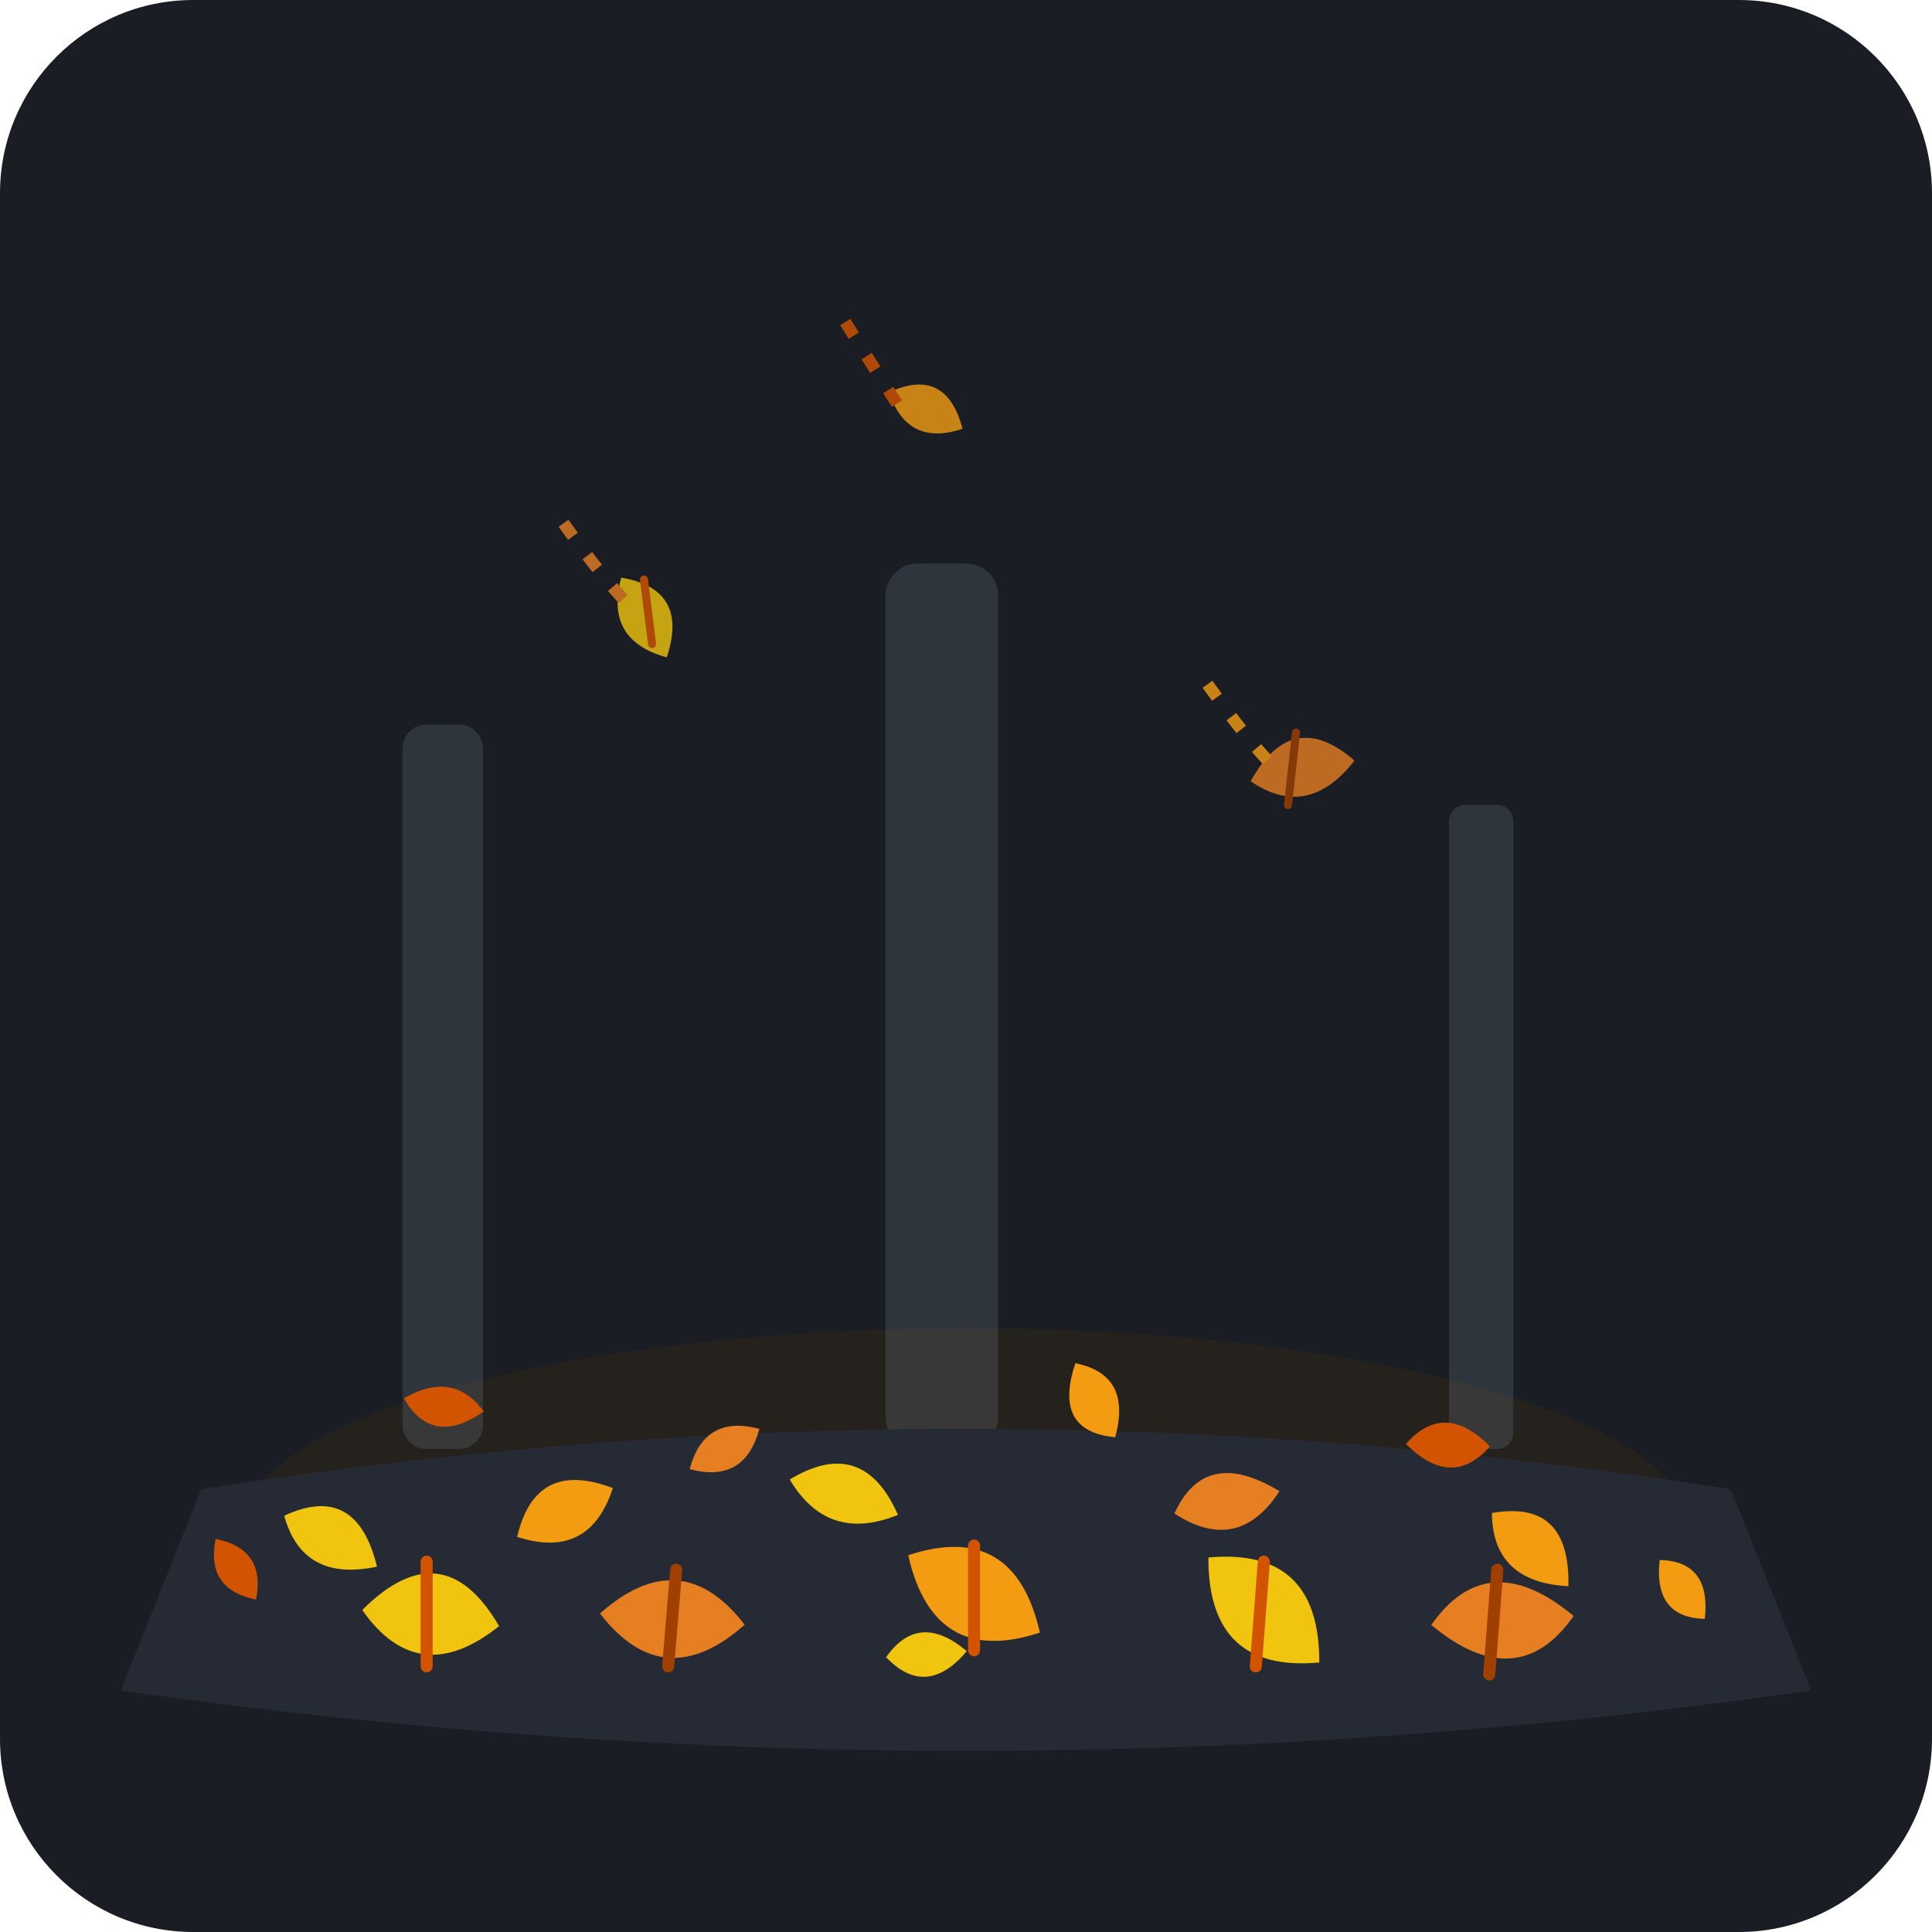
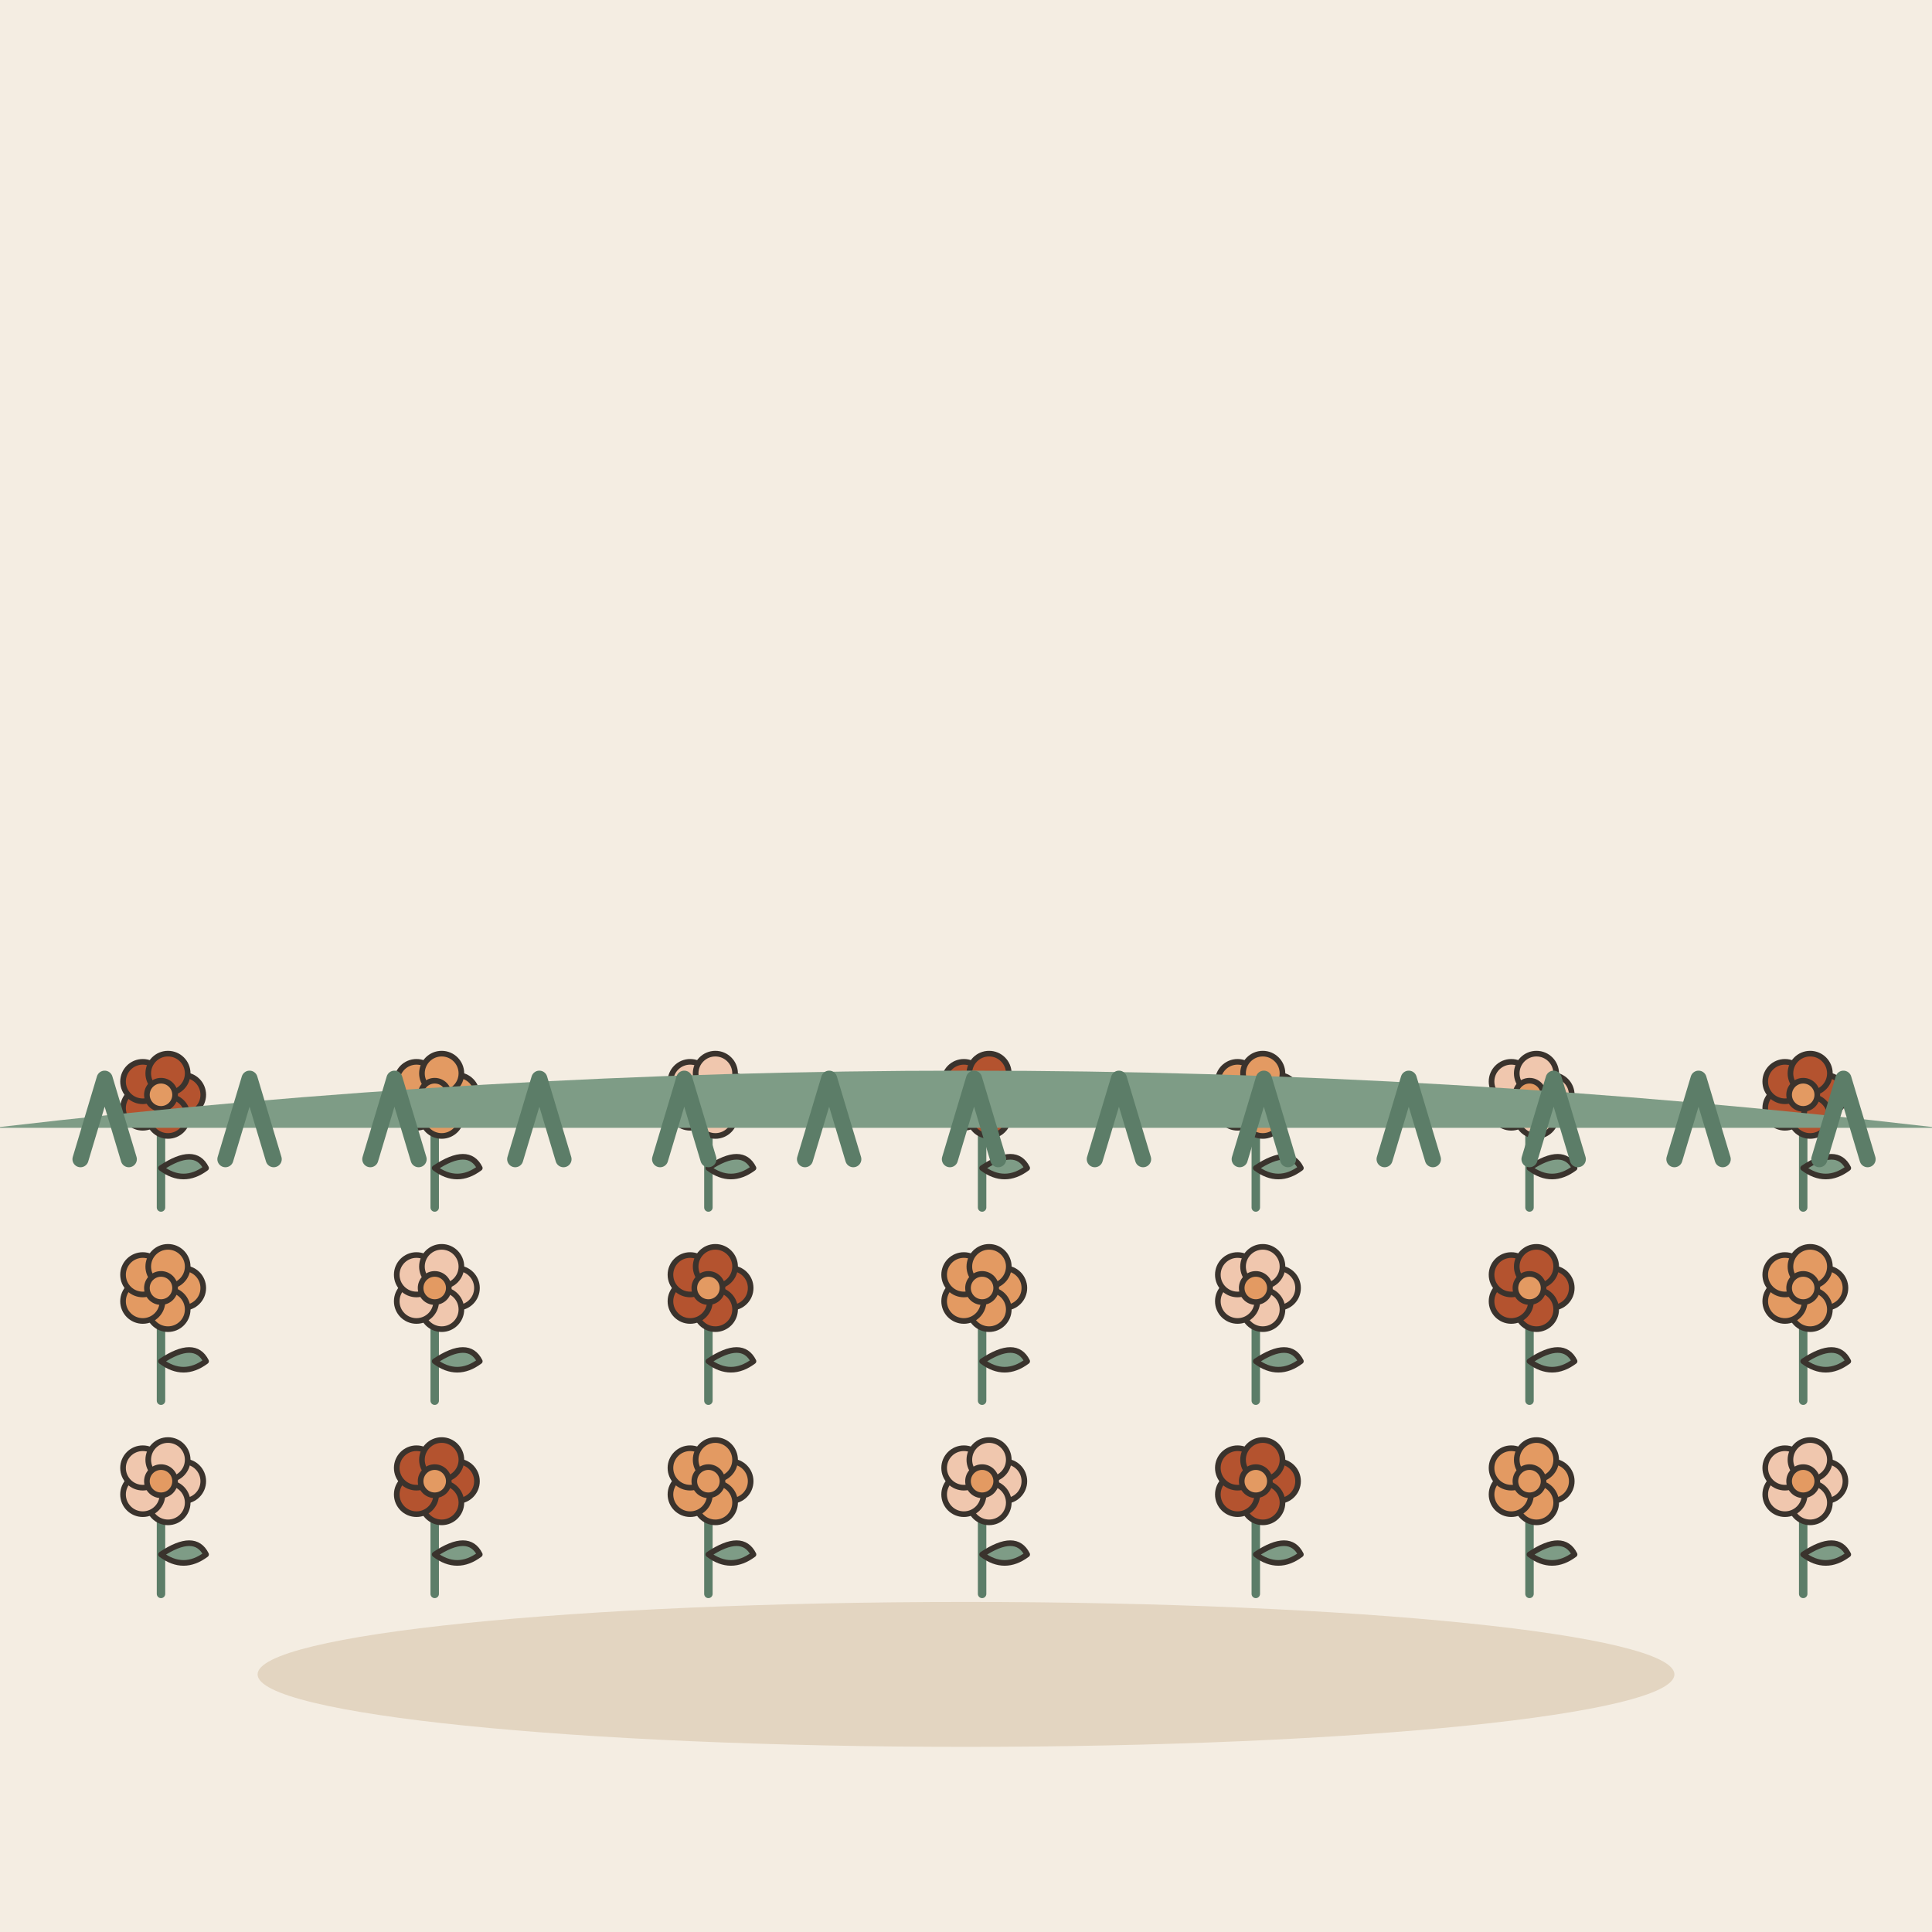
- <svg xmlns="http://www.w3.org/2000/svg" viewBox="0 0 240 240" width="240" height="240">
-   <rect width="240" height="240" rx="24" fill="#1A1D24" />
-   <ellipse cx="120" cy="190" rx="90" ry="25" fill="#2D2318" opacity="0.6" />
-   <g opacity="0.25">
-     <rect x="50" y="90" width="10" height="90" rx="3" fill="#6C7A89" />
-     <rect x="110" y="70" width="14" height="110" rx="4" fill="#6C7A89" />
-     <rect x="180" y="100" width="8" height="80" rx="2" fill="#6C7A89" />
-   </g>
-   <path d="M 25 185 Q 120 170 215 185 L 225 210 Q 120 225 15 210 Z" fill="#252A34" />
-   <g fill-rule="evenodd">
-     <path d="M 50 175 Q 55 170 60 174 Q 55 180 50 175 Z" fill="#D35400" transform="rotate(15 55 175)" />
-     <path d="M 85 180 Q 90 175 95 180 Q 90 185 85 180 Z" fill="#E67E22" transform="rotate(-30 90 180)" />
-     <path d="M 130 172 Q 136 168 140 175 Q 134 180 130 172 Z" fill="#F39C12" transform="rotate(45 135 175)" />
-     <path d="M 175 178 Q 181 174 185 181 Q 179 185 175 178 Z" fill="#D35400" transform="rotate(-15 180 180)" />
-     <path d="M 35 190 Q 42 183 48 192 Q 40 197 35 190 Z" fill="#F1C40F" transform="rotate(20 40 190)" />
-     <path d="M 65 187 Q 73 181 78 190 Q 70 195 65 187 Z" fill="#F39C12" transform="rotate(-40 70 190)" />
-     <path d="M 98 185 Q 106 178 112 187 Q 104 192 98 185 Z" fill="#F1C40F" transform="rotate(10 105 185)" />
-     <path d="M 145 186 Q 152 180 158 189 Q 150 194 145 186 Z" fill="#E67E22" transform="rotate(-25 150 185)" />
-     <path d="M 185 191 Q 192 184 198 193 Q 190 198 185 191 Z" fill="#F39C12" transform="rotate(35 190 190)" />
-     <g>
-       <path d="M 45 200 Q 55 190 62 202 Q 52 210 45 200 Z" fill="#F1C40F" />
-       <path d="M 53 194 L 53 207" stroke="#D35400" stroke-width="1.5" stroke-linecap="round" />
-       <path d="M 75 198 Q 87 192 92 204 Q 80 210 75 198 Z" fill="#E67E22" transform="rotate(-15 84 201)" />
-       <path d="M 84 195 L 83 207" stroke="#A04000" stroke-width="1.5" stroke-linecap="round" />
-       <path d="M 112 195 Q 124 188 130 201 Q 118 208 112 195 Z" fill="#F39C12" transform="rotate(12 121 198)" />
-       <path d="M 121 192 L 121 205" stroke="#D35400" stroke-width="1.5" stroke-linecap="round" />
-       <path d="M 148 197 Q 160 190 166 203 Q 154 210 148 197 Z" fill="#F1C40F" transform="rotate(25 157 200)" />
-       <path d="M 157 194 L 156 207" stroke="#D35400" stroke-width="1.5" stroke-linecap="round" />
-       <path d="M 178 199 Q 188 192 195 204 Q 185 211 178 199 Z" fill="#E67E22" transform="rotate(-20 186 201)" />
-       <path d="M 186 195 L 185 208" stroke="#A04000" stroke-width="1.5" stroke-linecap="round" />
-     </g>
-     <path d="M 25 195 Q 30 191 34 196 Q 29 200 25 195 Z" fill="#D35400" transform="rotate(50 30 195)" />
-     <path d="M 110 205 Q 115 200 120 206 Q 114 211 110 205 Z" fill="#F1C40F" transform="rotate(-10 115 205)" />
-     <path d="M 205 197 Q 210 193 214 199 Q 209 203 205 197 Z" fill="#F39C12" transform="rotate(40 210 197)" />
-   </g>
-   <g opacity="0.8">
-     <path d="M 75 75 Q 82 70 86 78 Q 79 82 75 75 Z" fill="#F1C40F" transform="rotate(45 80 76)" />
-     <path d="M 80 72 L 81 80" stroke="#D35400" stroke-width="1" stroke-linecap="round" />
-     <path d="M 70 65 Q 75 72 78 75" stroke="#E67E22" stroke-width="1.5" fill="none" stroke-dasharray="2 3" />
-     <path d="M 155 95 Q 163 88 168 97 Q 160 102 155 95 Z" fill="#E67E22" transform="rotate(-20 161 95)" />
-     <path d="M 161 91 L 160 100" stroke="#A04000" stroke-width="1" stroke-linecap="round" />
-     <path d="M 150 85 Q 155 92 158 95" stroke="#F39C12" stroke-width="1.5" fill="none" stroke-dasharray="2 3" />
-     <path d="M 110 50 Q 116 45 120 52 Q 114 56 110 50 Z" fill="#F39C12" transform="rotate(15 115 51)" />
-     <path d="M 105 40 Q 110 48 112 51" stroke="#D35400" stroke-width="1.5" fill="none" stroke-dasharray="2 3" />
-   </g>
+ <svg xmlns="http://www.w3.org/2000/svg" viewBox="0 0 240 240" data-style="editorial">
+   <rect width="240" height="240" fill="#F4EDE2" />
+   <ellipse cx="120" cy="208" rx="88" ry="9" fill="#E3D5C1" />
+   <g transform="translate(20 150) scale(0.35 0.35)">
+     <path d="M0 0L0 -36" stroke="#5C7D68" stroke-width="3" stroke-linecap="round" fill="none" />
+     <path d="M0 -14Q12 -22 16 -14Q8 -8 0 -14Z" fill="#7E9C86" stroke="#3A332D" stroke-width="2" stroke-linecap="round" stroke-linejoin="round" />
+     <circle cx="8" cy="-40" r="7" fill="#B4532F" stroke="#3A332D" stroke-linecap="round" stroke-linejoin="round" stroke-width="2" />
+     <circle cx="2.472" cy="-32.392" r="7" fill="#B4532F" stroke="#3A332D" stroke-linecap="round" stroke-linejoin="round" stroke-width="2" />
+     <circle cx="-6.472" cy="-35.298" r="7" fill="#B4532F" stroke="#3A332D" stroke-linecap="round" stroke-linejoin="round" stroke-width="2" />
+     <circle cx="-6.472" cy="-44.702" r="7" fill="#B4532F" stroke="#3A332D" stroke-linecap="round" stroke-linejoin="round" stroke-width="2" />
+     <circle cx="2.472" cy="-47.608" r="7" fill="#B4532F" stroke="#3A332D" stroke-linecap="round" stroke-linejoin="round" stroke-width="2" />
+     <circle cx="0" cy="-40" r="5" fill="#E39A62" stroke="#3A332D" stroke-linecap="round" stroke-linejoin="round" stroke-width="2" />
+   </g>
+   <g transform="translate(54 150) scale(0.35 0.35)">
+     <path d="M0 0L0 -36" stroke="#5C7D68" stroke-width="3" stroke-linecap="round" fill="none" />
+     <path d="M0 -14Q12 -22 16 -14Q8 -8 0 -14Z" fill="#7E9C86" stroke="#3A332D" stroke-width="2" stroke-linecap="round" stroke-linejoin="round" />
+     <circle cx="8" cy="-40" r="7" fill="#E39A62" stroke="#3A332D" stroke-linecap="round" stroke-linejoin="round" stroke-width="2" />
+     <circle cx="2.472" cy="-32.392" r="7" fill="#E39A62" stroke="#3A332D" stroke-linecap="round" stroke-linejoin="round" stroke-width="2" />
+     <circle cx="-6.472" cy="-35.298" r="7" fill="#E39A62" stroke="#3A332D" stroke-linecap="round" stroke-linejoin="round" stroke-width="2" />
+     <circle cx="-6.472" cy="-44.702" r="7" fill="#E39A62" stroke="#3A332D" stroke-linecap="round" stroke-linejoin="round" stroke-width="2" />
+     <circle cx="2.472" cy="-47.608" r="7" fill="#E39A62" stroke="#3A332D" stroke-linecap="round" stroke-linejoin="round" stroke-width="2" />
+     <circle cx="0" cy="-40" r="5" fill="#E39A62" stroke="#3A332D" stroke-linecap="round" stroke-linejoin="round" stroke-width="2" />
+   </g>
+   <g transform="translate(88 150) scale(0.35 0.35)">
+     <path d="M0 0L0 -36" stroke="#5C7D68" stroke-width="3" stroke-linecap="round" fill="none" />
+     <path d="M0 -14Q12 -22 16 -14Q8 -8 0 -14Z" fill="#7E9C86" stroke="#3A332D" stroke-width="2" stroke-linecap="round" stroke-linejoin="round" />
+     <circle cx="8" cy="-40" r="7" fill="#F0C7AE" stroke="#3A332D" stroke-linecap="round" stroke-linejoin="round" stroke-width="2" />
+     <circle cx="2.472" cy="-32.392" r="7" fill="#F0C7AE" stroke="#3A332D" stroke-linecap="round" stroke-linejoin="round" stroke-width="2" />
+     <circle cx="-6.472" cy="-35.298" r="7" fill="#F0C7AE" stroke="#3A332D" stroke-linecap="round" stroke-linejoin="round" stroke-width="2" />
+     <circle cx="-6.472" cy="-44.702" r="7" fill="#F0C7AE" stroke="#3A332D" stroke-linecap="round" stroke-linejoin="round" stroke-width="2" />
+     <circle cx="2.472" cy="-47.608" r="7" fill="#F0C7AE" stroke="#3A332D" stroke-linecap="round" stroke-linejoin="round" stroke-width="2" />
+     <circle cx="0" cy="-40" r="5" fill="#E39A62" stroke="#3A332D" stroke-linecap="round" stroke-linejoin="round" stroke-width="2" />
+   </g>
+   <g transform="translate(122 150) scale(0.35 0.35)">
+     <path d="M0 0L0 -36" stroke="#5C7D68" stroke-width="3" stroke-linecap="round" fill="none" />
+     <path d="M0 -14Q12 -22 16 -14Q8 -8 0 -14Z" fill="#7E9C86" stroke="#3A332D" stroke-width="2" stroke-linecap="round" stroke-linejoin="round" />
+     <circle cx="8" cy="-40" r="7" fill="#B4532F" stroke="#3A332D" stroke-linecap="round" stroke-linejoin="round" stroke-width="2" />
+     <circle cx="2.472" cy="-32.392" r="7" fill="#B4532F" stroke="#3A332D" stroke-linecap="round" stroke-linejoin="round" stroke-width="2" />
+     <circle cx="-6.472" cy="-35.298" r="7" fill="#B4532F" stroke="#3A332D" stroke-linecap="round" stroke-linejoin="round" stroke-width="2" />
+     <circle cx="-6.472" cy="-44.702" r="7" fill="#B4532F" stroke="#3A332D" stroke-linecap="round" stroke-linejoin="round" stroke-width="2" />
+     <circle cx="2.472" cy="-47.608" r="7" fill="#B4532F" stroke="#3A332D" stroke-linecap="round" stroke-linejoin="round" stroke-width="2" />
+     <circle cx="0" cy="-40" r="5" fill="#E39A62" stroke="#3A332D" stroke-linecap="round" stroke-linejoin="round" stroke-width="2" />
+   </g>
+   <g transform="translate(156 150) scale(0.35 0.35)">
+     <path d="M0 0L0 -36" stroke="#5C7D68" stroke-width="3" stroke-linecap="round" fill="none" />
+     <path d="M0 -14Q12 -22 16 -14Q8 -8 0 -14Z" fill="#7E9C86" stroke="#3A332D" stroke-width="2" stroke-linecap="round" stroke-linejoin="round" />
+     <circle cx="8" cy="-40" r="7" fill="#E39A62" stroke="#3A332D" stroke-linecap="round" stroke-linejoin="round" stroke-width="2" />
+     <circle cx="2.472" cy="-32.392" r="7" fill="#E39A62" stroke="#3A332D" stroke-linecap="round" stroke-linejoin="round" stroke-width="2" />
+     <circle cx="-6.472" cy="-35.298" r="7" fill="#E39A62" stroke="#3A332D" stroke-linecap="round" stroke-linejoin="round" stroke-width="2" />
+     <circle cx="-6.472" cy="-44.702" r="7" fill="#E39A62" stroke="#3A332D" stroke-linecap="round" stroke-linejoin="round" stroke-width="2" />
+     <circle cx="2.472" cy="-47.608" r="7" fill="#E39A62" stroke="#3A332D" stroke-linecap="round" stroke-linejoin="round" stroke-width="2" />
+     <circle cx="0" cy="-40" r="5" fill="#E39A62" stroke="#3A332D" stroke-linecap="round" stroke-linejoin="round" stroke-width="2" />
+   </g>
+   <g transform="translate(190 150) scale(0.35 0.35)">
+     <path d="M0 0L0 -36" stroke="#5C7D68" stroke-width="3" stroke-linecap="round" fill="none" />
+     <path d="M0 -14Q12 -22 16 -14Q8 -8 0 -14Z" fill="#7E9C86" stroke="#3A332D" stroke-width="2" stroke-linecap="round" stroke-linejoin="round" />
+     <circle cx="8" cy="-40" r="7" fill="#F0C7AE" stroke="#3A332D" stroke-linecap="round" stroke-linejoin="round" stroke-width="2" />
+     <circle cx="2.472" cy="-32.392" r="7" fill="#F0C7AE" stroke="#3A332D" stroke-linecap="round" stroke-linejoin="round" stroke-width="2" />
+     <circle cx="-6.472" cy="-35.298" r="7" fill="#F0C7AE" stroke="#3A332D" stroke-linecap="round" stroke-linejoin="round" stroke-width="2" />
+     <circle cx="-6.472" cy="-44.702" r="7" fill="#F0C7AE" stroke="#3A332D" stroke-linecap="round" stroke-linejoin="round" stroke-width="2" />
+     <circle cx="2.472" cy="-47.608" r="7" fill="#F0C7AE" stroke="#3A332D" stroke-linecap="round" stroke-linejoin="round" stroke-width="2" />
+     <circle cx="0" cy="-40" r="5" fill="#E39A62" stroke="#3A332D" stroke-linecap="round" stroke-linejoin="round" stroke-width="2" />
+   </g>
+   <g transform="translate(224 150) scale(0.35 0.35)">
+     <path d="M0 0L0 -36" stroke="#5C7D68" stroke-width="3" stroke-linecap="round" fill="none" />
+     <path d="M0 -14Q12 -22 16 -14Q8 -8 0 -14Z" fill="#7E9C86" stroke="#3A332D" stroke-width="2" stroke-linecap="round" stroke-linejoin="round" />
+     <circle cx="8" cy="-40" r="7" fill="#B4532F" stroke="#3A332D" stroke-linecap="round" stroke-linejoin="round" stroke-width="2" />
+     <circle cx="2.472" cy="-32.392" r="7" fill="#B4532F" stroke="#3A332D" stroke-linecap="round" stroke-linejoin="round" stroke-width="2" />
+     <circle cx="-6.472" cy="-35.298" r="7" fill="#B4532F" stroke="#3A332D" stroke-linecap="round" stroke-linejoin="round" stroke-width="2" />
+     <circle cx="-6.472" cy="-44.702" r="7" fill="#B4532F" stroke="#3A332D" stroke-linecap="round" stroke-linejoin="round" stroke-width="2" />
+     <circle cx="2.472" cy="-47.608" r="7" fill="#B4532F" stroke="#3A332D" stroke-linecap="round" stroke-linejoin="round" stroke-width="2" />
+     <circle cx="0" cy="-40" r="5" fill="#E39A62" stroke="#3A332D" stroke-linecap="round" stroke-linejoin="round" stroke-width="2" />
+   </g>
+   <g transform="translate(20 174) scale(0.35 0.35)">
+     <path d="M0 0L0 -36" stroke="#5C7D68" stroke-width="3" stroke-linecap="round" fill="none" />
+     <path d="M0 -14Q12 -22 16 -14Q8 -8 0 -14Z" fill="#7E9C86" stroke="#3A332D" stroke-width="2" stroke-linecap="round" stroke-linejoin="round" />
+     <circle cx="8" cy="-40" r="7" fill="#E39A62" stroke="#3A332D" stroke-linecap="round" stroke-linejoin="round" stroke-width="2" />
+     <circle cx="2.472" cy="-32.392" r="7" fill="#E39A62" stroke="#3A332D" stroke-linecap="round" stroke-linejoin="round" stroke-width="2" />
+     <circle cx="-6.472" cy="-35.298" r="7" fill="#E39A62" stroke="#3A332D" stroke-linecap="round" stroke-linejoin="round" stroke-width="2" />
+     <circle cx="-6.472" cy="-44.702" r="7" fill="#E39A62" stroke="#3A332D" stroke-linecap="round" stroke-linejoin="round" stroke-width="2" />
+     <circle cx="2.472" cy="-47.608" r="7" fill="#E39A62" stroke="#3A332D" stroke-linecap="round" stroke-linejoin="round" stroke-width="2" />
+     <circle cx="0" cy="-40" r="5" fill="#E39A62" stroke="#3A332D" stroke-linecap="round" stroke-linejoin="round" stroke-width="2" />
+   </g>
+   <g transform="translate(54 174) scale(0.35 0.35)">
+     <path d="M0 0L0 -36" stroke="#5C7D68" stroke-width="3" stroke-linecap="round" fill="none" />
+     <path d="M0 -14Q12 -22 16 -14Q8 -8 0 -14Z" fill="#7E9C86" stroke="#3A332D" stroke-width="2" stroke-linecap="round" stroke-linejoin="round" />
+     <circle cx="8" cy="-40" r="7" fill="#F0C7AE" stroke="#3A332D" stroke-linecap="round" stroke-linejoin="round" stroke-width="2" />
+     <circle cx="2.472" cy="-32.392" r="7" fill="#F0C7AE" stroke="#3A332D" stroke-linecap="round" stroke-linejoin="round" stroke-width="2" />
+     <circle cx="-6.472" cy="-35.298" r="7" fill="#F0C7AE" stroke="#3A332D" stroke-linecap="round" stroke-linejoin="round" stroke-width="2" />
+     <circle cx="-6.472" cy="-44.702" r="7" fill="#F0C7AE" stroke="#3A332D" stroke-linecap="round" stroke-linejoin="round" stroke-width="2" />
+     <circle cx="2.472" cy="-47.608" r="7" fill="#F0C7AE" stroke="#3A332D" stroke-linecap="round" stroke-linejoin="round" stroke-width="2" />
+     <circle cx="0" cy="-40" r="5" fill="#E39A62" stroke="#3A332D" stroke-linecap="round" stroke-linejoin="round" stroke-width="2" />
+   </g>
+   <g transform="translate(88 174) scale(0.35 0.35)">
+     <path d="M0 0L0 -36" stroke="#5C7D68" stroke-width="3" stroke-linecap="round" fill="none" />
+     <path d="M0 -14Q12 -22 16 -14Q8 -8 0 -14Z" fill="#7E9C86" stroke="#3A332D" stroke-width="2" stroke-linecap="round" stroke-linejoin="round" />
+     <circle cx="8" cy="-40" r="7" fill="#B4532F" stroke="#3A332D" stroke-linecap="round" stroke-linejoin="round" stroke-width="2" />
+     <circle cx="2.472" cy="-32.392" r="7" fill="#B4532F" stroke="#3A332D" stroke-linecap="round" stroke-linejoin="round" stroke-width="2" />
+     <circle cx="-6.472" cy="-35.298" r="7" fill="#B4532F" stroke="#3A332D" stroke-linecap="round" stroke-linejoin="round" stroke-width="2" />
+     <circle cx="-6.472" cy="-44.702" r="7" fill="#B4532F" stroke="#3A332D" stroke-linecap="round" stroke-linejoin="round" stroke-width="2" />
+     <circle cx="2.472" cy="-47.608" r="7" fill="#B4532F" stroke="#3A332D" stroke-linecap="round" stroke-linejoin="round" stroke-width="2" />
+     <circle cx="0" cy="-40" r="5" fill="#E39A62" stroke="#3A332D" stroke-linecap="round" stroke-linejoin="round" stroke-width="2" />
+   </g>
+   <g transform="translate(122 174) scale(0.35 0.35)">
+     <path d="M0 0L0 -36" stroke="#5C7D68" stroke-width="3" stroke-linecap="round" fill="none" />
+     <path d="M0 -14Q12 -22 16 -14Q8 -8 0 -14Z" fill="#7E9C86" stroke="#3A332D" stroke-width="2" stroke-linecap="round" stroke-linejoin="round" />
+     <circle cx="8" cy="-40" r="7" fill="#E39A62" stroke="#3A332D" stroke-linecap="round" stroke-linejoin="round" stroke-width="2" />
+     <circle cx="2.472" cy="-32.392" r="7" fill="#E39A62" stroke="#3A332D" stroke-linecap="round" stroke-linejoin="round" stroke-width="2" />
+     <circle cx="-6.472" cy="-35.298" r="7" fill="#E39A62" stroke="#3A332D" stroke-linecap="round" stroke-linejoin="round" stroke-width="2" />
+     <circle cx="-6.472" cy="-44.702" r="7" fill="#E39A62" stroke="#3A332D" stroke-linecap="round" stroke-linejoin="round" stroke-width="2" />
+     <circle cx="2.472" cy="-47.608" r="7" fill="#E39A62" stroke="#3A332D" stroke-linecap="round" stroke-linejoin="round" stroke-width="2" />
+     <circle cx="0" cy="-40" r="5" fill="#E39A62" stroke="#3A332D" stroke-linecap="round" stroke-linejoin="round" stroke-width="2" />
+   </g>
+   <g transform="translate(156 174) scale(0.35 0.35)">
+     <path d="M0 0L0 -36" stroke="#5C7D68" stroke-width="3" stroke-linecap="round" fill="none" />
+     <path d="M0 -14Q12 -22 16 -14Q8 -8 0 -14Z" fill="#7E9C86" stroke="#3A332D" stroke-width="2" stroke-linecap="round" stroke-linejoin="round" />
+     <circle cx="8" cy="-40" r="7" fill="#F0C7AE" stroke="#3A332D" stroke-linecap="round" stroke-linejoin="round" stroke-width="2" />
+     <circle cx="2.472" cy="-32.392" r="7" fill="#F0C7AE" stroke="#3A332D" stroke-linecap="round" stroke-linejoin="round" stroke-width="2" />
+     <circle cx="-6.472" cy="-35.298" r="7" fill="#F0C7AE" stroke="#3A332D" stroke-linecap="round" stroke-linejoin="round" stroke-width="2" />
+     <circle cx="-6.472" cy="-44.702" r="7" fill="#F0C7AE" stroke="#3A332D" stroke-linecap="round" stroke-linejoin="round" stroke-width="2" />
+     <circle cx="2.472" cy="-47.608" r="7" fill="#F0C7AE" stroke="#3A332D" stroke-linecap="round" stroke-linejoin="round" stroke-width="2" />
+     <circle cx="0" cy="-40" r="5" fill="#E39A62" stroke="#3A332D" stroke-linecap="round" stroke-linejoin="round" stroke-width="2" />
+   </g>
+   <g transform="translate(190 174) scale(0.35 0.35)">
+     <path d="M0 0L0 -36" stroke="#5C7D68" stroke-width="3" stroke-linecap="round" fill="none" />
+     <path d="M0 -14Q12 -22 16 -14Q8 -8 0 -14Z" fill="#7E9C86" stroke="#3A332D" stroke-width="2" stroke-linecap="round" stroke-linejoin="round" />
+     <circle cx="8" cy="-40" r="7" fill="#B4532F" stroke="#3A332D" stroke-linecap="round" stroke-linejoin="round" stroke-width="2" />
+     <circle cx="2.472" cy="-32.392" r="7" fill="#B4532F" stroke="#3A332D" stroke-linecap="round" stroke-linejoin="round" stroke-width="2" />
+     <circle cx="-6.472" cy="-35.298" r="7" fill="#B4532F" stroke="#3A332D" stroke-linecap="round" stroke-linejoin="round" stroke-width="2" />
+     <circle cx="-6.472" cy="-44.702" r="7" fill="#B4532F" stroke="#3A332D" stroke-linecap="round" stroke-linejoin="round" stroke-width="2" />
+     <circle cx="2.472" cy="-47.608" r="7" fill="#B4532F" stroke="#3A332D" stroke-linecap="round" stroke-linejoin="round" stroke-width="2" />
+     <circle cx="0" cy="-40" r="5" fill="#E39A62" stroke="#3A332D" stroke-linecap="round" stroke-linejoin="round" stroke-width="2" />
+   </g>
+   <g transform="translate(224 174) scale(0.35 0.35)">
+     <path d="M0 0L0 -36" stroke="#5C7D68" stroke-width="3" stroke-linecap="round" fill="none" />
+     <path d="M0 -14Q12 -22 16 -14Q8 -8 0 -14Z" fill="#7E9C86" stroke="#3A332D" stroke-width="2" stroke-linecap="round" stroke-linejoin="round" />
+     <circle cx="8" cy="-40" r="7" fill="#E39A62" stroke="#3A332D" stroke-linecap="round" stroke-linejoin="round" stroke-width="2" />
+     <circle cx="2.472" cy="-32.392" r="7" fill="#E39A62" stroke="#3A332D" stroke-linecap="round" stroke-linejoin="round" stroke-width="2" />
+     <circle cx="-6.472" cy="-35.298" r="7" fill="#E39A62" stroke="#3A332D" stroke-linecap="round" stroke-linejoin="round" stroke-width="2" />
+     <circle cx="-6.472" cy="-44.702" r="7" fill="#E39A62" stroke="#3A332D" stroke-linecap="round" stroke-linejoin="round" stroke-width="2" />
+     <circle cx="2.472" cy="-47.608" r="7" fill="#E39A62" stroke="#3A332D" stroke-linecap="round" stroke-linejoin="round" stroke-width="2" />
+     <circle cx="0" cy="-40" r="5" fill="#E39A62" stroke="#3A332D" stroke-linecap="round" stroke-linejoin="round" stroke-width="2" />
+   </g>
+   <g transform="translate(20 198) scale(0.35 0.35)">
+     <path d="M0 0L0 -36" stroke="#5C7D68" stroke-width="3" stroke-linecap="round" fill="none" />
+     <path d="M0 -14Q12 -22 16 -14Q8 -8 0 -14Z" fill="#7E9C86" stroke="#3A332D" stroke-width="2" stroke-linecap="round" stroke-linejoin="round" />
+     <circle cx="8" cy="-40" r="7" fill="#F0C7AE" stroke="#3A332D" stroke-linecap="round" stroke-linejoin="round" stroke-width="2" />
+     <circle cx="2.472" cy="-32.392" r="7" fill="#F0C7AE" stroke="#3A332D" stroke-linecap="round" stroke-linejoin="round" stroke-width="2" />
+     <circle cx="-6.472" cy="-35.298" r="7" fill="#F0C7AE" stroke="#3A332D" stroke-linecap="round" stroke-linejoin="round" stroke-width="2" />
+     <circle cx="-6.472" cy="-44.702" r="7" fill="#F0C7AE" stroke="#3A332D" stroke-linecap="round" stroke-linejoin="round" stroke-width="2" />
+     <circle cx="2.472" cy="-47.608" r="7" fill="#F0C7AE" stroke="#3A332D" stroke-linecap="round" stroke-linejoin="round" stroke-width="2" />
+     <circle cx="0" cy="-40" r="5" fill="#E39A62" stroke="#3A332D" stroke-linecap="round" stroke-linejoin="round" stroke-width="2" />
+   </g>
+   <g transform="translate(54 198) scale(0.35 0.35)">
+     <path d="M0 0L0 -36" stroke="#5C7D68" stroke-width="3" stroke-linecap="round" fill="none" />
+     <path d="M0 -14Q12 -22 16 -14Q8 -8 0 -14Z" fill="#7E9C86" stroke="#3A332D" stroke-width="2" stroke-linecap="round" stroke-linejoin="round" />
+     <circle cx="8" cy="-40" r="7" fill="#B4532F" stroke="#3A332D" stroke-linecap="round" stroke-linejoin="round" stroke-width="2" />
+     <circle cx="2.472" cy="-32.392" r="7" fill="#B4532F" stroke="#3A332D" stroke-linecap="round" stroke-linejoin="round" stroke-width="2" />
+     <circle cx="-6.472" cy="-35.298" r="7" fill="#B4532F" stroke="#3A332D" stroke-linecap="round" stroke-linejoin="round" stroke-width="2" />
+     <circle cx="-6.472" cy="-44.702" r="7" fill="#B4532F" stroke="#3A332D" stroke-linecap="round" stroke-linejoin="round" stroke-width="2" />
+     <circle cx="2.472" cy="-47.608" r="7" fill="#B4532F" stroke="#3A332D" stroke-linecap="round" stroke-linejoin="round" stroke-width="2" />
+     <circle cx="0" cy="-40" r="5" fill="#E39A62" stroke="#3A332D" stroke-linecap="round" stroke-linejoin="round" stroke-width="2" />
+   </g>
+   <g transform="translate(88 198) scale(0.35 0.35)">
+     <path d="M0 0L0 -36" stroke="#5C7D68" stroke-width="3" stroke-linecap="round" fill="none" />
+     <path d="M0 -14Q12 -22 16 -14Q8 -8 0 -14Z" fill="#7E9C86" stroke="#3A332D" stroke-width="2" stroke-linecap="round" stroke-linejoin="round" />
+     <circle cx="8" cy="-40" r="7" fill="#E39A62" stroke="#3A332D" stroke-linecap="round" stroke-linejoin="round" stroke-width="2" />
+     <circle cx="2.472" cy="-32.392" r="7" fill="#E39A62" stroke="#3A332D" stroke-linecap="round" stroke-linejoin="round" stroke-width="2" />
+     <circle cx="-6.472" cy="-35.298" r="7" fill="#E39A62" stroke="#3A332D" stroke-linecap="round" stroke-linejoin="round" stroke-width="2" />
+     <circle cx="-6.472" cy="-44.702" r="7" fill="#E39A62" stroke="#3A332D" stroke-linecap="round" stroke-linejoin="round" stroke-width="2" />
+     <circle cx="2.472" cy="-47.608" r="7" fill="#E39A62" stroke="#3A332D" stroke-linecap="round" stroke-linejoin="round" stroke-width="2" />
+     <circle cx="0" cy="-40" r="5" fill="#E39A62" stroke="#3A332D" stroke-linecap="round" stroke-linejoin="round" stroke-width="2" />
+   </g>
+   <g transform="translate(122 198) scale(0.35 0.35)">
+     <path d="M0 0L0 -36" stroke="#5C7D68" stroke-width="3" stroke-linecap="round" fill="none" />
+     <path d="M0 -14Q12 -22 16 -14Q8 -8 0 -14Z" fill="#7E9C86" stroke="#3A332D" stroke-width="2" stroke-linecap="round" stroke-linejoin="round" />
+     <circle cx="8" cy="-40" r="7" fill="#F0C7AE" stroke="#3A332D" stroke-linecap="round" stroke-linejoin="round" stroke-width="2" />
+     <circle cx="2.472" cy="-32.392" r="7" fill="#F0C7AE" stroke="#3A332D" stroke-linecap="round" stroke-linejoin="round" stroke-width="2" />
+     <circle cx="-6.472" cy="-35.298" r="7" fill="#F0C7AE" stroke="#3A332D" stroke-linecap="round" stroke-linejoin="round" stroke-width="2" />
+     <circle cx="-6.472" cy="-44.702" r="7" fill="#F0C7AE" stroke="#3A332D" stroke-linecap="round" stroke-linejoin="round" stroke-width="2" />
+     <circle cx="2.472" cy="-47.608" r="7" fill="#F0C7AE" stroke="#3A332D" stroke-linecap="round" stroke-linejoin="round" stroke-width="2" />
+     <circle cx="0" cy="-40" r="5" fill="#E39A62" stroke="#3A332D" stroke-linecap="round" stroke-linejoin="round" stroke-width="2" />
+   </g>
+   <g transform="translate(156 198) scale(0.35 0.35)">
+     <path d="M0 0L0 -36" stroke="#5C7D68" stroke-width="3" stroke-linecap="round" fill="none" />
+     <path d="M0 -14Q12 -22 16 -14Q8 -8 0 -14Z" fill="#7E9C86" stroke="#3A332D" stroke-width="2" stroke-linecap="round" stroke-linejoin="round" />
+     <circle cx="8" cy="-40" r="7" fill="#B4532F" stroke="#3A332D" stroke-linecap="round" stroke-linejoin="round" stroke-width="2" />
+     <circle cx="2.472" cy="-32.392" r="7" fill="#B4532F" stroke="#3A332D" stroke-linecap="round" stroke-linejoin="round" stroke-width="2" />
+     <circle cx="-6.472" cy="-35.298" r="7" fill="#B4532F" stroke="#3A332D" stroke-linecap="round" stroke-linejoin="round" stroke-width="2" />
+     <circle cx="-6.472" cy="-44.702" r="7" fill="#B4532F" stroke="#3A332D" stroke-linecap="round" stroke-linejoin="round" stroke-width="2" />
+     <circle cx="2.472" cy="-47.608" r="7" fill="#B4532F" stroke="#3A332D" stroke-linecap="round" stroke-linejoin="round" stroke-width="2" />
+     <circle cx="0" cy="-40" r="5" fill="#E39A62" stroke="#3A332D" stroke-linecap="round" stroke-linejoin="round" stroke-width="2" />
+   </g>
+   <g transform="translate(190 198) scale(0.35 0.35)">
+     <path d="M0 0L0 -36" stroke="#5C7D68" stroke-width="3" stroke-linecap="round" fill="none" />
+     <path d="M0 -14Q12 -22 16 -14Q8 -8 0 -14Z" fill="#7E9C86" stroke="#3A332D" stroke-width="2" stroke-linecap="round" stroke-linejoin="round" />
+     <circle cx="8" cy="-40" r="7" fill="#E39A62" stroke="#3A332D" stroke-linecap="round" stroke-linejoin="round" stroke-width="2" />
+     <circle cx="2.472" cy="-32.392" r="7" fill="#E39A62" stroke="#3A332D" stroke-linecap="round" stroke-linejoin="round" stroke-width="2" />
+     <circle cx="-6.472" cy="-35.298" r="7" fill="#E39A62" stroke="#3A332D" stroke-linecap="round" stroke-linejoin="round" stroke-width="2" />
+     <circle cx="-6.472" cy="-44.702" r="7" fill="#E39A62" stroke="#3A332D" stroke-linecap="round" stroke-linejoin="round" stroke-width="2" />
+     <circle cx="2.472" cy="-47.608" r="7" fill="#E39A62" stroke="#3A332D" stroke-linecap="round" stroke-linejoin="round" stroke-width="2" />
+     <circle cx="0" cy="-40" r="5" fill="#E39A62" stroke="#3A332D" stroke-linecap="round" stroke-linejoin="round" stroke-width="2" />
+   </g>
+   <g transform="translate(224 198) scale(0.35 0.35)">
+     <path d="M0 0L0 -36" stroke="#5C7D68" stroke-width="3" stroke-linecap="round" fill="none" />
+     <path d="M0 -14Q12 -22 16 -14Q8 -8 0 -14Z" fill="#7E9C86" stroke="#3A332D" stroke-width="2" stroke-linecap="round" stroke-linejoin="round" />
+     <circle cx="8" cy="-40" r="7" fill="#F0C7AE" stroke="#3A332D" stroke-linecap="round" stroke-linejoin="round" stroke-width="2" />
+     <circle cx="2.472" cy="-32.392" r="7" fill="#F0C7AE" stroke="#3A332D" stroke-linecap="round" stroke-linejoin="round" stroke-width="2" />
+     <circle cx="-6.472" cy="-35.298" r="7" fill="#F0C7AE" stroke="#3A332D" stroke-linecap="round" stroke-linejoin="round" stroke-width="2" />
+     <circle cx="-6.472" cy="-44.702" r="7" fill="#F0C7AE" stroke="#3A332D" stroke-linecap="round" stroke-linejoin="round" stroke-width="2" />
+     <circle cx="2.472" cy="-47.608" r="7" fill="#F0C7AE" stroke="#3A332D" stroke-linecap="round" stroke-linejoin="round" stroke-width="2" />
+     <circle cx="0" cy="-40" r="5" fill="#E39A62" stroke="#3A332D" stroke-linecap="round" stroke-linejoin="round" stroke-width="2" />
+   </g>
+   <path d="M0 140Q120 126 240 140L240 140.1L0 140.1Z" fill="#7E9C86" />
+   <path d="M10 144l3 -10l3 10" fill="none" stroke="#5C7D68" stroke-width="2" stroke-linecap="round" stroke-linejoin="round" />
+   <path d="M28 144l3 -10l3 10" fill="none" stroke="#5C7D68" stroke-width="2" stroke-linecap="round" stroke-linejoin="round" />
+   <path d="M46 144l3 -10l3 10" fill="none" stroke="#5C7D68" stroke-width="2" stroke-linecap="round" stroke-linejoin="round" />
+   <path d="M64 144l3 -10l3 10" fill="none" stroke="#5C7D68" stroke-width="2" stroke-linecap="round" stroke-linejoin="round" />
+   <path d="M82 144l3 -10l3 10" fill="none" stroke="#5C7D68" stroke-width="2" stroke-linecap="round" stroke-linejoin="round" />
+   <path d="M100 144l3 -10l3 10" fill="none" stroke="#5C7D68" stroke-width="2" stroke-linecap="round" stroke-linejoin="round" />
+   <path d="M118 144l3 -10l3 10" fill="none" stroke="#5C7D68" stroke-width="2" stroke-linecap="round" stroke-linejoin="round" />
+   <path d="M136 144l3 -10l3 10" fill="none" stroke="#5C7D68" stroke-width="2" stroke-linecap="round" stroke-linejoin="round" />
+   <path d="M154 144l3 -10l3 10" fill="none" stroke="#5C7D68" stroke-width="2" stroke-linecap="round" stroke-linejoin="round" />
+   <path d="M172 144l3 -10l3 10" fill="none" stroke="#5C7D68" stroke-width="2" stroke-linecap="round" stroke-linejoin="round" />
+   <path d="M190 144l3 -10l3 10" fill="none" stroke="#5C7D68" stroke-width="2" stroke-linecap="round" stroke-linejoin="round" />
+   <path d="M208 144l3 -10l3 10" fill="none" stroke="#5C7D68" stroke-width="2" stroke-linecap="round" stroke-linejoin="round" />
+   <path d="M226 144l3 -10l3 10" fill="none" stroke="#5C7D68" stroke-width="2" stroke-linecap="round" stroke-linejoin="round" />
</svg>
